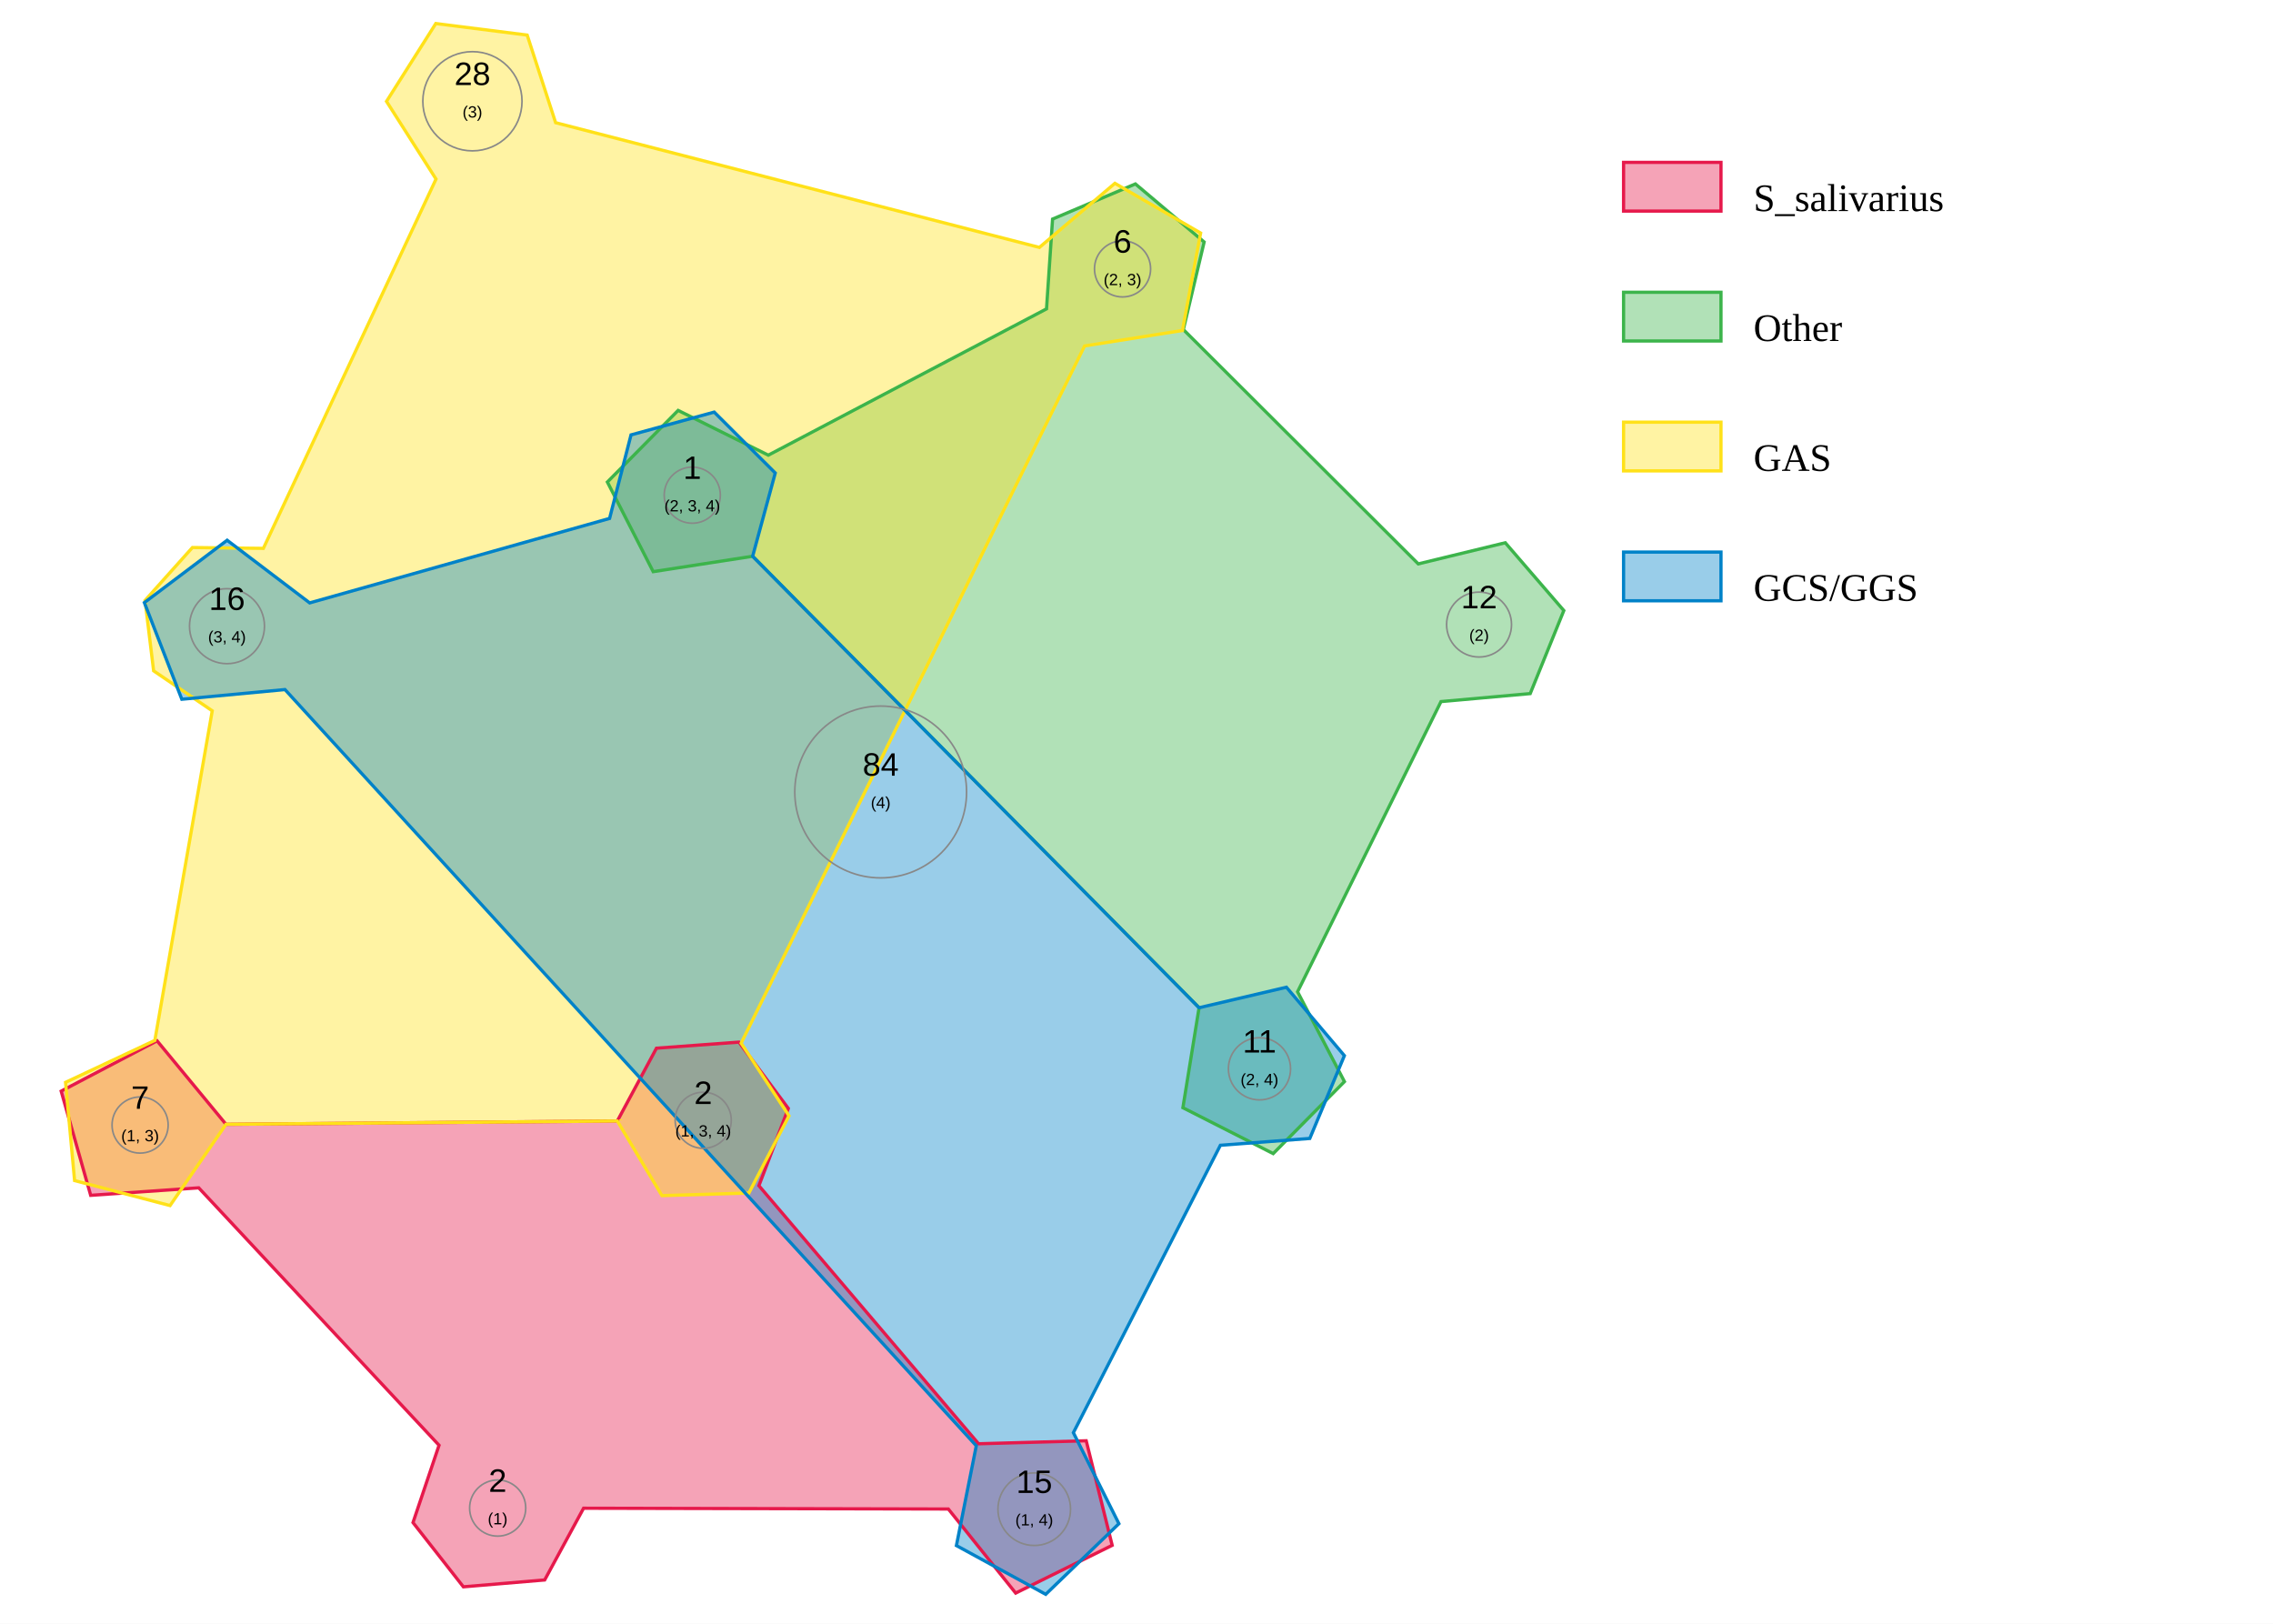
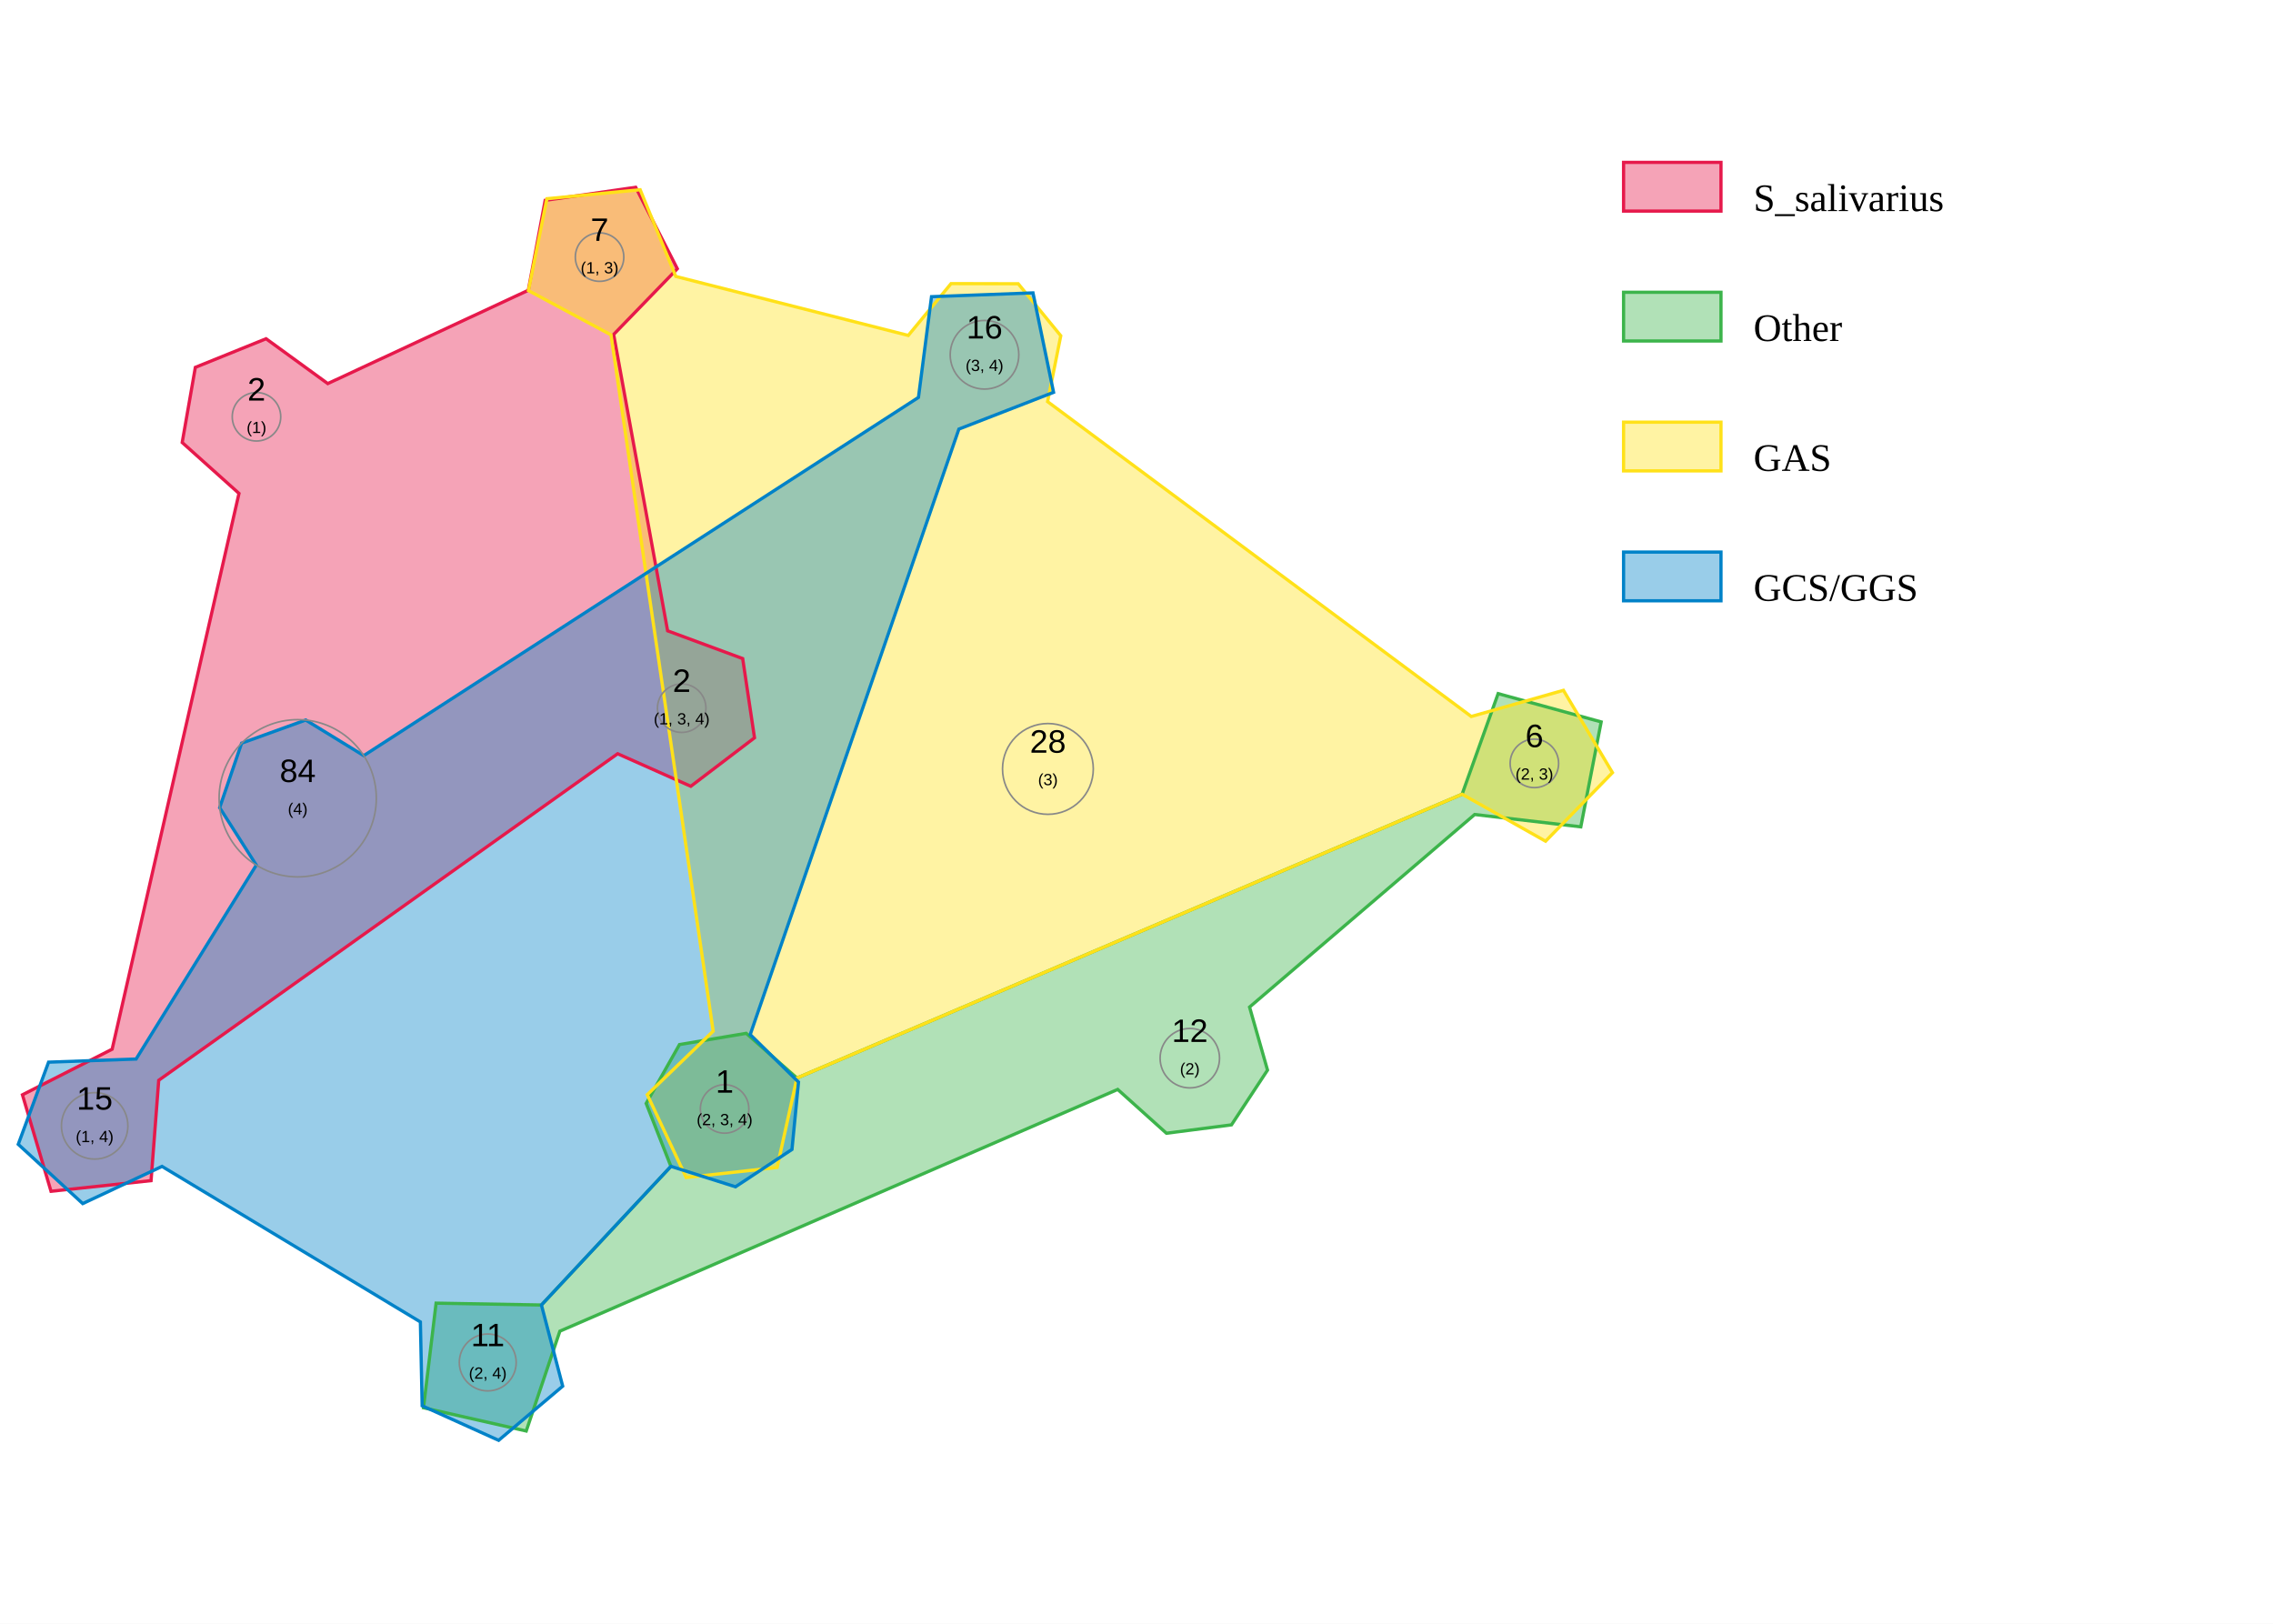
<svg xmlns="http://www.w3.org/2000/svg" xmlns:xlink="http://www.w3.org/1999/xlink" width="700" height="500">
  <defs>
    <style type="text/css">
  .borderLine {
	   stroke: none;
	   fill-opacity: 0.4;
  }
  .outLine {
	   stroke-width: 1;
	   fill: none;
  }
  .circle {
	   stroke: #888888;
	   stroke-width: 0.5;
	   fill: none;
    pointer-events: all;
  }
  .spcircle {
	   stroke: #FF2222;
	   stroke-width: 1;
	   fill: none;
    pointer-events: all;
  }
  .tLabel {
	   font-family: Arial;
    pointer-events: none;
	   font-size: 14px;
	   text-anchor: middle;
	   alignment-baseline: central;
  }
  .nLabel {
	   font-family: Arial;
    pointer-events: none;
	   font-size: 10px;
	   text-anchor: middle;
	   alignment-baseline: central;
  }
  .belong {
	   font-family: Arial;
    pointer-events: none;
	   font-size: 5px;
	   text-anchor: middle;
	   alignment-baseline: central;
  }
  .p0{
    stroke: none;
    fill: #e6194b;
  }
  .q0{
    fill: none;
    stroke: #e6194b;
  }
  .p1{
    stroke: none;
    fill: #3cb44b;
  }
  .q1{
    fill: none;
    stroke: #3cb44b;
  }
  .p2{
    stroke: none;
    fill: #ffe119;
  }
  .q2{
    fill: none;
    stroke: #ffe119;
  }
  .p3{
    stroke: none;
    fill: #0082c8;
  }
  .q3{
    fill: none;
    stroke: #0082c8;
  }

</style>
    <symbol id="bl0">
-       <path d="M 69.60 346.21 L 48.37 320.50 L 18.84 335.99 L 27.93 368.08 L 61.20 365.77 L 135.21 445.04 L 127.19 468.85 L 142.70 488.63 L 167.74 486.52 L 179.72 464.43 L 292.05 464.67 L 312.79 490.56 L 342.51 475.85 L 334.51 443.66 L 301.36 444.58 L 233.71 365.11 L 242.77 341.32 L 227.56 320.90 L 202.17 322.77 L 190.11 345.19 Z" />
+       <path d="M 34.54 323.08 L 6.91 337.12 L 15.71 366.83 L 46.52 363.55 L 48.88 332.65 L 190.21 232.10 L 212.74 242.12 L 232.36 227.19 L 228.72 202.80 L 205.60 194.25 L 188.98 102.99 L 208.59 82.75 L 195.77 57.67 L 167.89 61.69 L 162.70 89.38 L 100.94 118.12 L 81.94 104.31 L 60.16 113.12 L 56.11 136.26 L 73.60 151.94 Z" />
    </symbol>
    <symbol id="bl1">
-       <path d="M 236.61 140.16 L 208.84 126.38 L 187.05 148.43 L 201.16 176.03 L 231.79 171.29 L 369.27 310.31 L 364.29 341.10 L 392.10 355.23 L 414.04 333.06 L 399.60 305.40 L 443.77 216.04 L 471.25 213.58 L 481.60 188.01 L 463.57 167.13 L 436.77 173.64 L 364.43 101.48 L 370.83 74.52 L 349.66 56.64 L 324.15 67.46 L 322.29 95.11 Z" />
+       <path d="M 166.74 401.85 L 134.30 401.28 L 130.42 433.49 L 162.06 440.65 L 172.42 409.91 L 344.21 335.47 L 359.22 348.96 L 379.25 346.38 L 390.35 329.52 L 384.82 310.11 L 454.14 250.81 L 486.83 254.61 L 493.10 222.30 L 461.37 213.59 L 450.27 244.57 L 245.42 331.97 L 229.80 318.19 L 209.26 321.65 L 199.00 339.78 L 206.62 359.16 Z" />
    </symbol>
    <symbol id="bl2">
-       <path d="M 47.69 320.37 L 20.19 333.29 L 22.97 363.54 L 52.37 371.23 L 69.60 346.21 L 190.11 345.19 L 203.86 368.17 L 230.63 367.37 L 242.98 343.60 L 228.25 321.23 L 334.01 106.53 L 364.15 101.76 L 369.75 71.76 L 343.35 56.45 L 320.09 76.19 L 171.11 37.78 L 162.35 10.80 L 134.21 7.25 L 119.03 31.22 L 134.28 55.14 L 81.11 168.86 L 59.26 168.60 L 44.67 184.88 L 47.31 206.57 L 65.36 218.88 Z" />
+       <path d="M 208.11 85.12 L 197.15 58.43 L 168.43 61.19 L 162.74 89.48 L 188.16 103.12 L 219.63 317.52 L 199.34 337.08 L 211.31 362.59 L 239.33 359.49 L 245.42 331.97 L 450.27 244.57 L 475.98 259.03 L 496.58 237.92 L 481.48 212.57 L 453.10 220.63 L 322.62 123.68 L 326.68 103.39 L 313.58 87.38 L 292.89 87.33 L 279.72 103.29 Z" />
    </symbol>
    <symbol id="bl3">
-       <path d="M 95.37 185.65 L 69.95 166.36 L 44.46 185.56 L 55.99 215.32 L 87.76 212.34 L 300.66 445.20 L 294.54 475.93 L 322.04 490.94 L 344.58 469.19 L 330.56 441.17 L 375.83 352.67 L 403.37 350.56 L 414.02 325.07 L 396.17 304.00 L 369.27 310.31 L 231.79 171.29 L 238.75 145.65 L 219.95 126.90 L 194.33 133.92 L 187.73 159.64 Z" />
+       <path d="M 41.91 326.11 L 14.96 327.07 L 5.62 352.37 L 25.48 370.62 L 49.89 359.17 L 129.46 407.06 L 130.01 432.89 L 153.56 443.52 L 173.29 426.84 L 166.74 401.85 L 206.62 359.16 L 226.50 365.45 L 243.90 353.95 L 245.91 333.20 L 231.04 318.58 L 295.30 132.13 L 324.46 120.81 L 318.12 90.19 L 286.87 91.36 L 282.85 122.38 L 112.02 232.68 L 94.14 221.72 L 74.41 228.85 L 67.65 248.71 L 78.93 266.39 Z" />
    </symbol>
  </defs>
  <rect width="700" height="500" style="fill:#fff;stroke-width:0" />
  <use class="p0 borderLine" xlink:href="#bl0" />
  <use class="p1 borderLine" xlink:href="#bl1" />
  <use class="p2 borderLine" xlink:href="#bl2" />
  <use class="p3 borderLine" xlink:href="#bl3" />
  <use class="q0 outLine" xlink:href="#bl0" />
  <use class="q1 outLine" xlink:href="#bl1" />
  <use class="q2 outLine" xlink:href="#bl2" />
  <use class="q3 outLine" xlink:href="#bl3" />
-   <circle class="circle" cx="153.265" cy="464.377" r="8.643" />
-   <text class="tLabel" x="153.26" y="444.38" />
-   <text class="nLabel" x="153.26" y="459.38">2</text>
-   <text class="belong" x="153.26" y="469.38">(1)</text>
-   <circle class="circle" cx="455.497" cy="192.322" r="9.999" />
-   <text class="tLabel" x="455.50" y="172.32" />
-   <text class="nLabel" x="455.50" y="187.32">12</text>
-   <text class="belong" x="455.50" y="197.32">(2)</text>
-   <circle class="circle" cx="345.704" cy="82.796" r="8.643" />
-   <text class="tLabel" x="345.70" y="62.80" />
-   <text class="nLabel" x="345.70" y="77.80">6</text>
-   <text class="belong" x="345.70" y="87.80">(2, 3)</text>
-   <circle class="circle" cx="213.192" cy="152.475" r="8.643" />
-   <text class="tLabel" x="213.19" y="132.47" />
-   <text class="nLabel" x="213.19" y="147.47">1</text>
-   <text class="belong" x="213.19" y="157.47">(2, 3, 4)</text>
-   <circle class="circle" cx="387.875" cy="329.118" r="9.573" />
-   <text class="tLabel" x="387.87" y="309.12" />
-   <text class="nLabel" x="387.87" y="324.12">11</text>
-   <text class="belong" x="387.87" y="334.12">(2, 4)</text>
-   <circle class="circle" cx="145.489" cy="31.179" r="15.274" />
-   <text class="tLabel" x="145.49" y="11.18" />
-   <text class="nLabel" x="145.49" y="26.18">28</text>
-   <text class="belong" x="145.49" y="36.18">(3)</text>
-   <circle class="circle" cx="43.147" cy="346.432" r="8.643" />
-   <text class="tLabel" x="43.15" y="326.43" />
-   <text class="nLabel" x="43.15" y="341.43">7</text>
-   <text class="belong" x="43.15" y="351.43">(1, 3)</text>
-   <circle class="circle" cx="216.563" cy="344.963" r="8.643" />
-   <text class="tLabel" x="216.56" y="324.96" />
-   <text class="nLabel" x="216.56" y="339.96">2</text>
-   <text class="belong" x="216.56" y="349.96">(1, 3, 4)</text>
-   <circle class="circle" cx="69.904" cy="192.82" r="11.546" />
-   <text class="tLabel" x="69.90" y="172.82" />
-   <text class="nLabel" x="69.90" y="187.82">16</text>
-   <text class="belong" x="69.90" y="197.82">(3, 4)</text>
-   <circle class="circle" cx="271.219" cy="243.875" r="26.455" />
-   <text class="tLabel" x="271.22" y="223.87" />
-   <text class="nLabel" x="271.22" y="238.87">84</text>
-   <text class="belong" x="271.22" y="248.87">(4)</text>
-   <circle class="circle" cx="318.508" cy="464.726" r="11.179" />
-   <text class="tLabel" x="318.51" y="444.73" />
-   <text class="nLabel" x="318.51" y="459.73">15</text>
-   <text class="belong" x="318.51" y="469.73">(1, 4)</text>
+   <circle class="circle" cx="78.988" cy="128.336" r="7.467" />
+   <text class="tLabel" x="78.99" y="108.34" />
+   <text class="nLabel" x="78.99" y="123.34">2</text>
+   <text class="belong" x="78.99" y="133.34">(1)</text>
+   <circle class="circle" cx="366.42" cy="325.844" r="9.151" />
+   <text class="tLabel" x="366.42" y="305.84" />
+   <text class="nLabel" x="366.42" y="320.84">12</text>
+   <text class="belong" x="366.42" y="330.84">(2)</text>
+   <circle class="circle" cx="472.533" cy="235.069" r="7.467" />
+   <text class="tLabel" x="472.53" y="215.07" />
+   <text class="nLabel" x="472.53" y="230.07">6</text>
+   <text class="belong" x="472.53" y="240.07">(2, 3)</text>
+   <circle class="circle" cx="223.151" cy="341.472" r="7.467" />
+   <text class="tLabel" x="223.15" y="321.47" />
+   <text class="nLabel" x="223.15" y="336.47">1</text>
+   <text class="belong" x="223.15" y="346.47">(2, 3, 4)</text>
+   <circle class="circle" cx="150.208" cy="419.539" r="8.761" />
+   <text class="tLabel" x="150.21" y="399.54" />
+   <text class="nLabel" x="150.21" y="414.54">11</text>
+   <text class="belong" x="150.21" y="424.54">(2, 4)</text>
+   <circle class="circle" cx="322.717" cy="236.775" r="13.978" />
+   <text class="tLabel" x="322.72" y="216.78" />
+   <text class="nLabel" x="322.72" y="231.78">28</text>
+   <text class="belong" x="322.72" y="241.78">(3)</text>
+   <circle class="circle" cx="184.645" cy="79.167" r="7.467" />
+   <text class="tLabel" x="184.65" y="59.17" />
+   <text class="nLabel" x="184.65" y="74.17">7</text>
+   <text class="belong" x="184.65" y="84.17">(1, 3)</text>
+   <circle class="circle" cx="209.935" cy="218.07" r="7.467" />
+   <text class="tLabel" x="209.94" y="198.07" />
+   <text class="nLabel" x="209.94" y="213.07">2</text>
+   <text class="belong" x="209.94" y="223.07">(1, 3, 4)</text>
+   <circle class="circle" cx="303.19" cy="109.243" r="10.566" />
+   <text class="tLabel" x="303.19" y="89.24" />
+   <text class="nLabel" x="303.19" y="104.24">16</text>
+   <text class="belong" x="303.19" y="114.24">(3, 4)</text>
+   <circle class="circle" cx="91.685" cy="245.811" r="24.21" />
+   <text class="tLabel" x="91.69" y="225.81" />
+   <text class="nLabel" x="91.69" y="240.81">84</text>
+   <text class="belong" x="91.69" y="250.81">(4)</text>
+   <circle class="circle" cx="29.151" cy="346.687" r="10.231" />
+   <text class="tLabel" x="29.15" y="326.69" />
+   <text class="nLabel" x="29.15" y="341.69">15</text>
+   <text class="belong" x="29.15" y="351.69">(1, 4)</text>
  <rect class="p0 borderLine" x="500.00" y="50.00" width="30.00" height="15.00" />
  <rect class="q0" x="500.00" y="50.00" width="30.00" height="15.00" />
  <text class="legend" x="540.00" y="65.00">S_salivarius</text>
  <rect class="p1 borderLine" x="500.00" y="90.00" width="30.00" height="15.00" />
  <rect class="q1" x="500.00" y="90.00" width="30.00" height="15.00" />
  <text class="legend" x="540.00" y="105.00">Other</text>
  <rect class="p2 borderLine" x="500.00" y="130.00" width="30.00" height="15.00" />
  <rect class="q2" x="500.00" y="130.00" width="30.00" height="15.00" />
  <text class="legend" x="540.00" y="145.00">GAS</text>
  <rect class="p3 borderLine" x="500.00" y="170.00" width="30.00" height="15.00" />
  <rect class="q3" x="500.00" y="170.00" width="30.00" height="15.00" />
  <text class="legend" x="540.00" y="185.00">GCS/GGS</text>
</svg>
